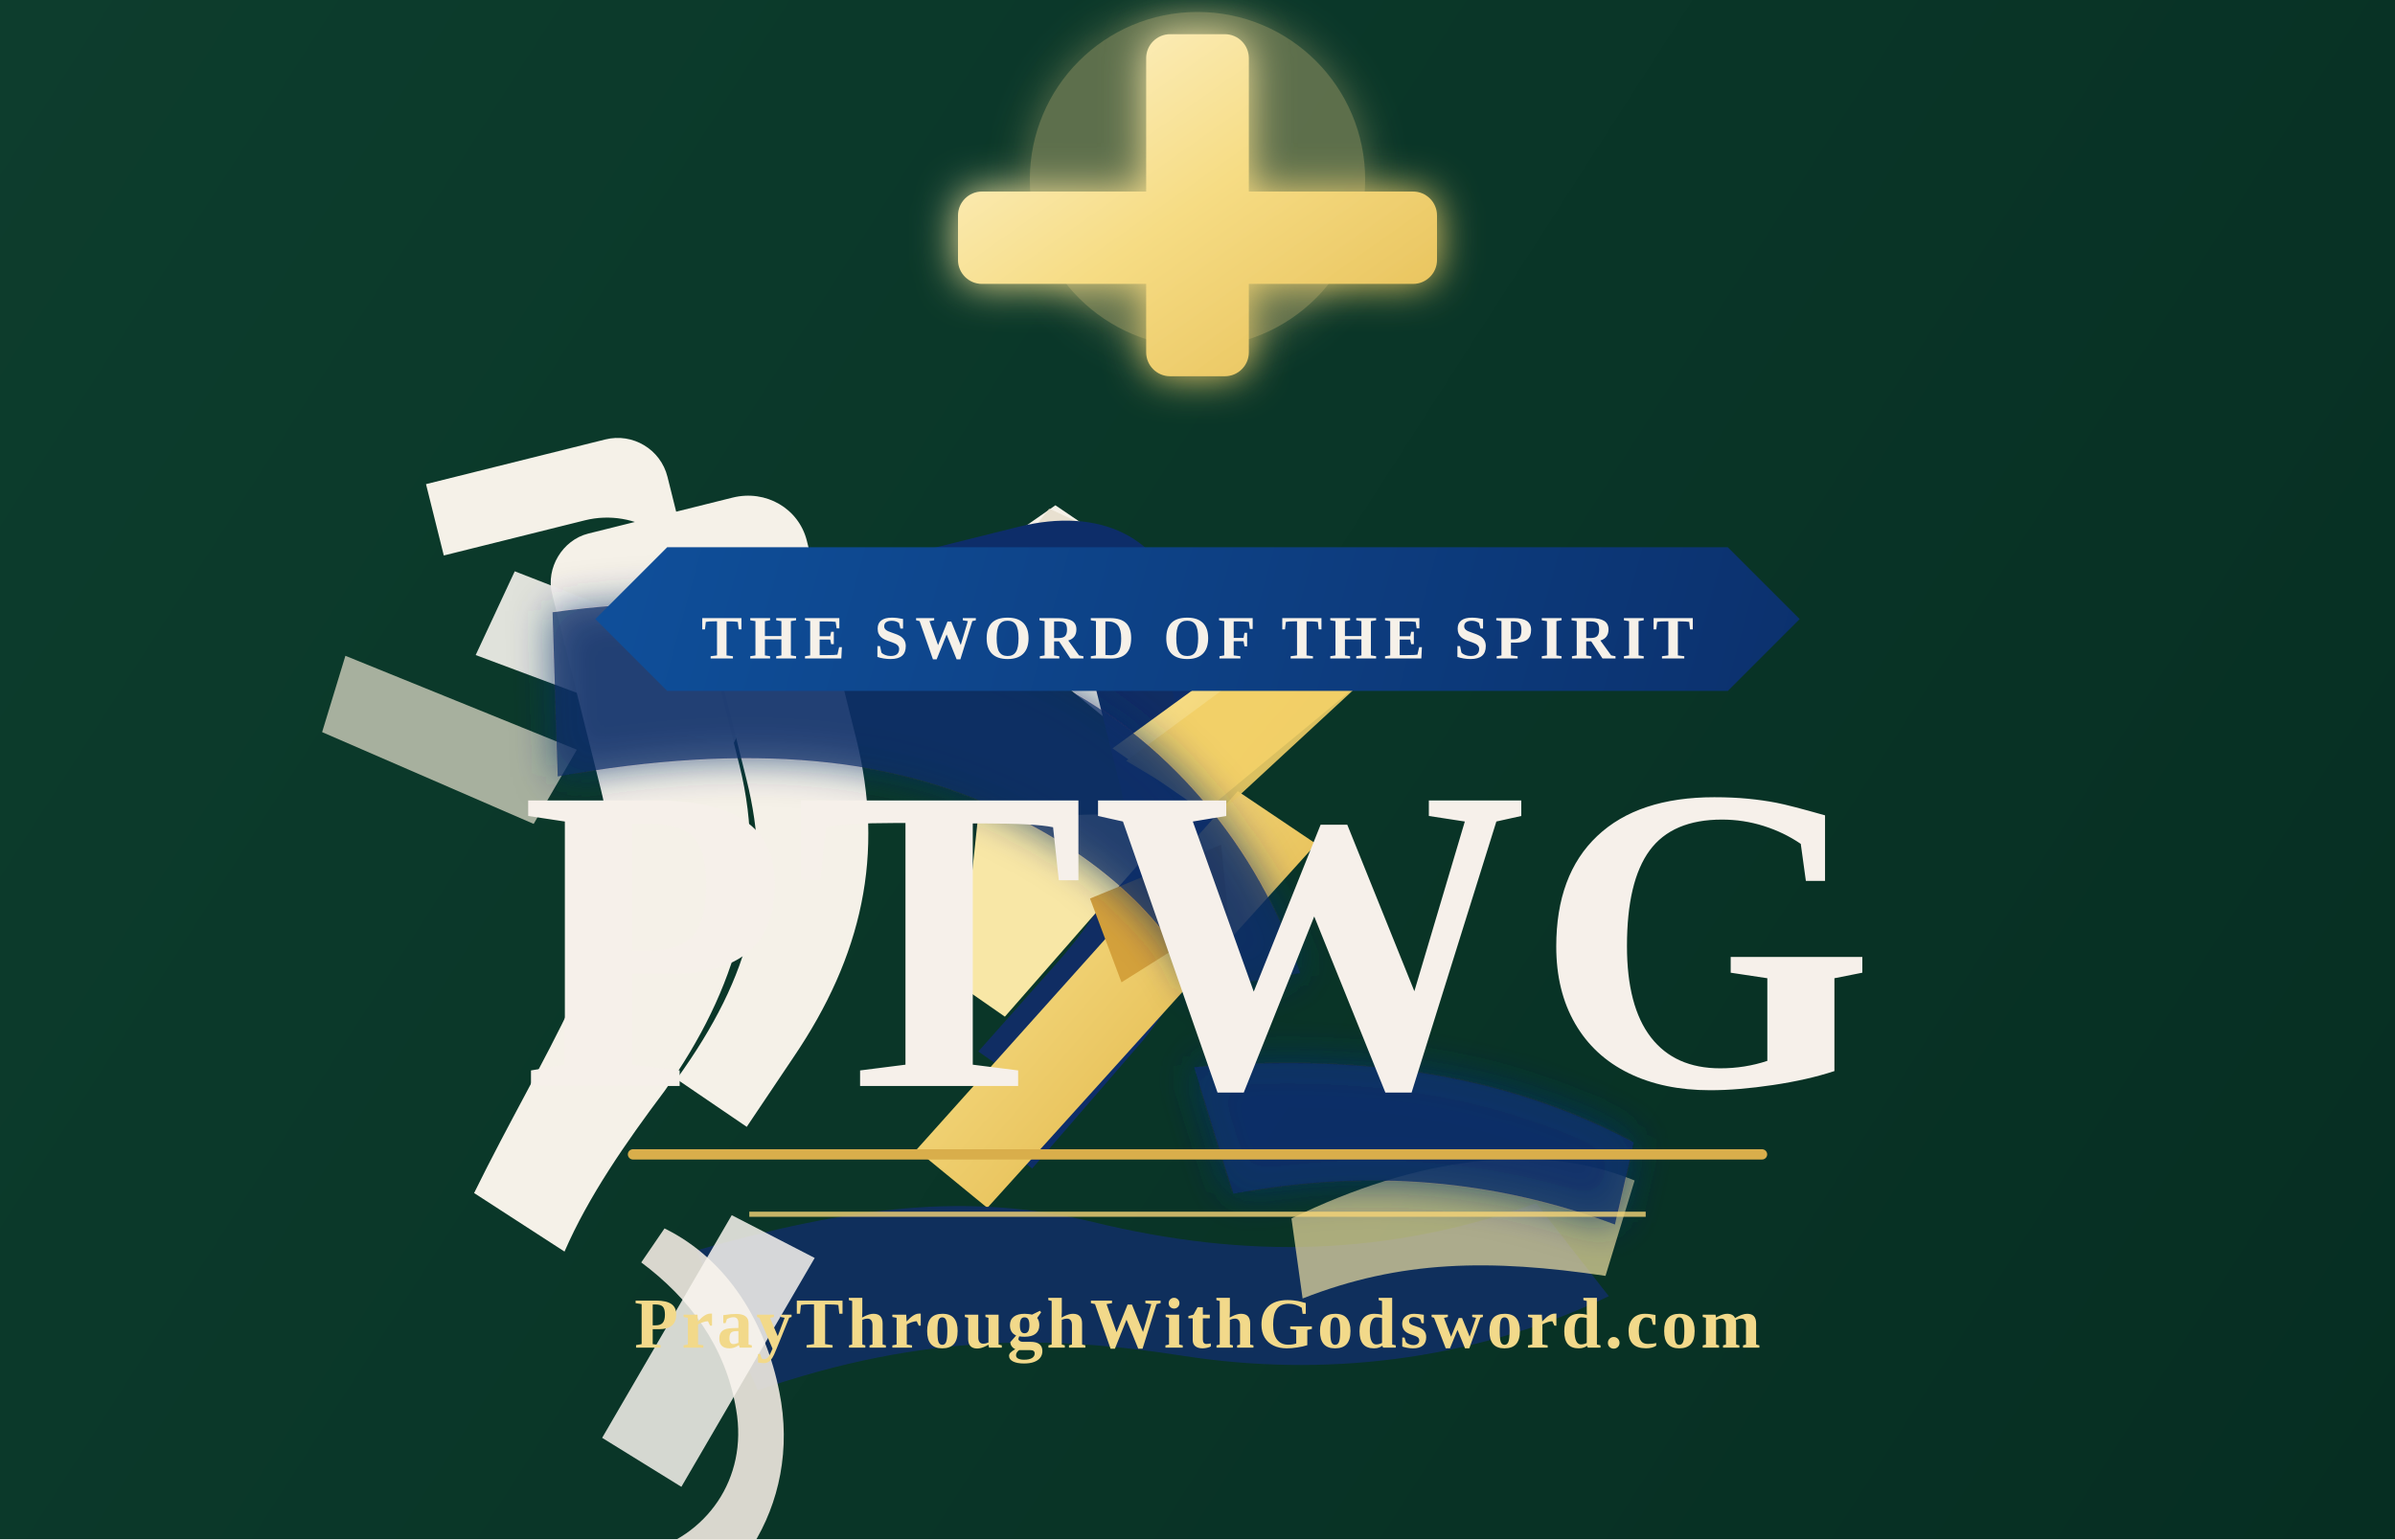
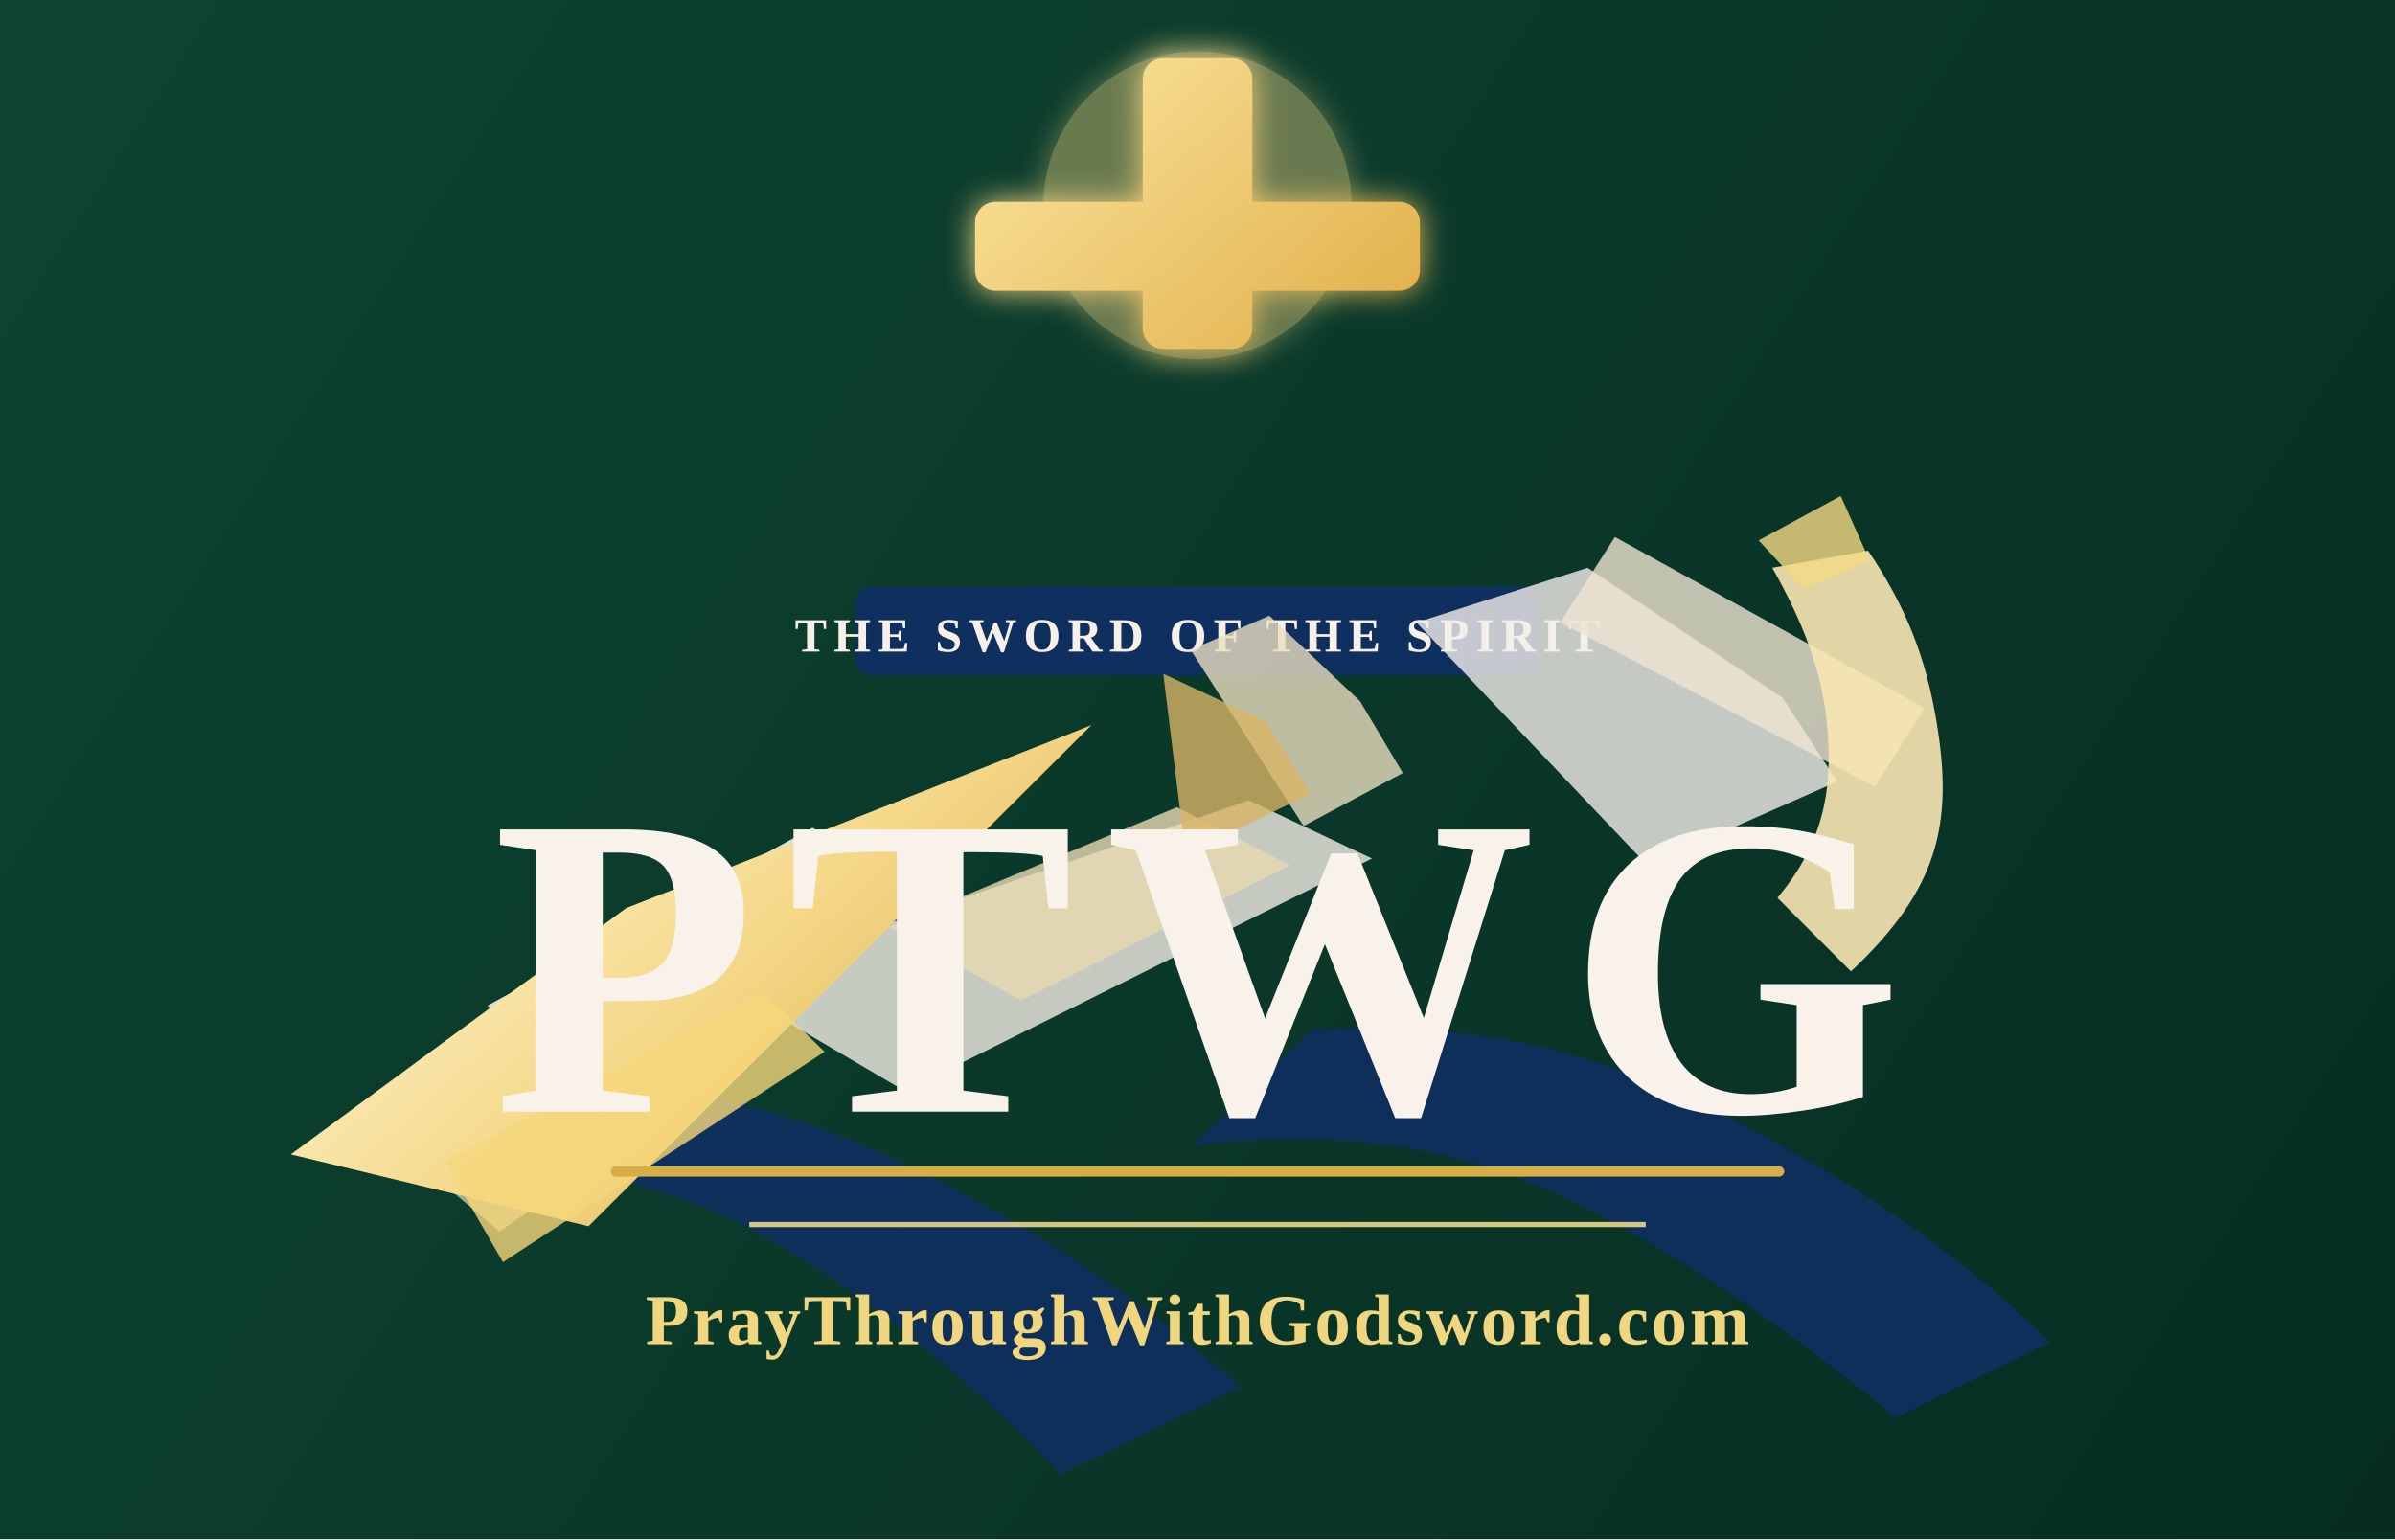
<svg xmlns="http://www.w3.org/2000/svg" width="1400" height="900" viewBox="0 0 1400 900" role="img" aria-labelledby="ptwgLogoTitle ptwgLogoDesc">
  <defs>
    <linearGradient id="bg" x1="0" y1="0" x2="1400" y2="900" gradientUnits="userSpaceOnUse">
-       <stop offset="0" stop-color="#0d3d2d" />
-       <stop offset="1" stop-color="#062e22" />
+       <stop offset="0" stop-color="#0d4431" />
+       <stop offset="1" stop-color="#072d22" />
    </linearGradient>
-     <linearGradient id="gold" x1="500" y1="40" x2="1050" y2="820" gradientUnits="userSpaceOnUse">
-       <stop offset="0" stop-color="#fff7d9" />
-       <stop offset="0.18" stop-color="#f6dc84" />
-       <stop offset="0.48" stop-color="#d8a52d" />
-       <stop offset="0.74" stop-color="#ab6f11" />
-       <stop offset="1" stop-color="#ffe9a6" />
+     <linearGradient id="gold" x1="350" y1="40" x2="1050" y2="820" gradientUnits="userSpaceOnUse">
+       <stop offset="0" stop-color="#fff8d9" />
+       <stop offset="0.2" stop-color="#f5d98b" />
+       <stop offset="0.5" stop-color="#d79c2b" />
+       <stop offset="0.75" stop-color="#a96d12" />
+       <stop offset="1" stop-color="#f8df9a" />
    </linearGradient>
-     <linearGradient id="blueRibbon" x1="300" y1="300" x2="1100" y2="520" gradientUnits="userSpaceOnUse">
-       <stop offset="0" stop-color="#0f519d" />
-       <stop offset="1" stop-color="#0b2d68" />
-     </linearGradient>
-     <filter id="glow" x="-30%" y="-30%" width="160%" height="160%">
-       <feGaussianBlur stdDeviation="12" result="blur" />
+     <filter id="glow" x="-20%" y="-20%" width="140%" height="140%">
+       <feGaussianBlur stdDeviation="9" result="blur" />
      <feMerge>
        <feMergeNode in="blur" />
        <feMergeNode in="SourceGraphic" />
      </feMerge>
    </filter>
  </defs>
  <rect width="1400" height="900" fill="url(#bg)" />
-   <g opacity="0.35" filter="url(#glow)">
-     <circle cx="700" cy="105" r="98" fill="#f6d78d" />
+   <g opacity="0.4" filter="url(#glow)">
+     <circle cx="700" cy="120" r="90" fill="#f6d885" />
  </g>
-   <g transform="translate(0 8)" filter="url(#glow)">
-     <rect x="670" y="12" width="60" height="200" rx="14" fill="url(#gold)" />
-     <rect x="560" y="104" width="280" height="54" rx="14" fill="url(#gold)" />
+   <g transform="translate(0 10)" filter="url(#glow)">
+     <rect x="668" y="24" width="64" height="170" rx="12" fill="url(#gold)" />
+     <rect x="570" y="108" width="260" height="52" rx="12" fill="url(#gold)" />
  </g>
-   <g transform="translate(180 180) rotate(-14 440 260)">
-     <path d="M118 18H226C242.569 18 256 31.431 256 48V222C256 292 222.866 348.5 167.5 396C138 420 109.5 445 88 473L45 427C75 391.5 103 363 128 332.5C155.5 299 174 266 174 216V98C174 82.536 187.536 69 203 69H290C310 69 326 84.5 326 104V223C326 293 298.5 347.5 245.5 395L209 428L176 391C234 342 258 295 258 231V117C258 86.624 233.376 61 203 61H118V18Z" fill="#f5f1e8" />
-     <path d="M156 80L286 172L253 212L122 122L156 80Z" fill="#f7f4ee" opacity="0.9" />
-     <path d="M48 104L166 190L131 226L24 144L48 104Z" fill="#eae2cf" opacity="0.7" />
-     <path d="M396 148L472 119L532 186L559 218L480 260L396 148Z" fill="#f6f1e8" />
-     <path d="M400 173L501 234L558 210L515 158L468 120L400 173Z" fill="#e2d9c6" opacity="0.7" />
-     <path d="M363 126H448C497 126 529 152 529 197V290C529 343 503 391 446 435L365 492L338 457L414 410C469 372 485 338 485 299V202C485 180 468 163 444 163H399L363 126Z" fill="#0d2d69" />
-     <path d="M392 143H446C486 143 512 167 512 205V291C512 335 484 376 432 413L378 449L351 418L405 381C451 350 469 323 469 291V196C469 176 457 162 435 162H406L392 143Z" fill="#102d63" />
-     <path d="M302 465L535 307L572 348L334 508L302 465Z" fill="url(#gold)" />
-     <path d="M384 285L464 303L479 327L371 402L350 378L384 285Z" fill="#f8e7a6" />
-     <path d="M470 265L596 214L632 257L513 314L470 265Z" fill="url(#gold)" />
-     <path d="M476 274L590 227L622 262L520 318L476 274Z" fill="#f2cf66" opacity="0.9" />
-     <path d="M436 347L518 335L512 376L442 399L436 347Z" fill="#d4a13b" />
-     <path d="M163 491C257 488 325 496 392 531C474 574 554 592 646 583L674 646C585 664 499 651 425 620C354 590 282 570 178 579L163 491Z" fill="#102f62" opacity="0.9" />
-     <path d="M148 474C180 501 192 543 190 583C187 651 133 699 74 699C41 699 17 688 0 670L32 635C48 649 68 655 90 655C128 655 160 628 163 587C166 549 152 517 130 490L148 474Z" fill="#efe9e0" opacity="0.9" />
-     <path d="M83 584L188 476L229 512L121 623L83 584Z" fill="#f9f5ef" opacity="0.85" />
-     <path d="M505 557C585 540 656 548 705 584L675 634C612 608 561 596 500 604L505 557Z" fill="#efe0a1" opacity="0.7" />
+   <g transform="translate(0 38)">
+     <rect x="500" y="305" width="400" height="52" rx="10" fill="#0f2f64" opacity="0.9" />
+     <text x="700" y="343" text-anchor="middle" fill="#f7f0e8" font-family="Georgia, 'Times New Roman', serif" font-size="28" font-weight="700" letter-spacing="4">THE SWORD OF THE SPIRIT</text>
  </g>
-   <g transform="translate(0 4)" filter="url(#glow)">
-     <path d="M326 450C438 430 526 438 596 475C644 499 685 536 700 575L760 565C736 492 682 426 610 392C524 353 425 340 323 354L326 450Z" fill="#0d2d69" opacity="0.7" />
-     <path d="M698 620C796 612 879 624 955 664L944 712C875 686 800 679 721 694L698 620Z" fill="#0d2d69" opacity="0.8" />
-   </g>
-   <g transform="translate(0 30)">
-     <path d="M390 290H1010L1052 332L1010 374H390L348 332L390 290Z" fill="url(#blueRibbon)" />
-     <text x="700" y="355" text-anchor="middle" fill="#f6f1e9" font-family="Georgia, 'Times New Roman', serif" font-size="36" font-weight="700" letter-spacing="4">THE SWORD OF THE SPIRIT</text>
+   <g transform="translate(170 150)">
+     <path d="M250 424L560 318L632 352L359 488L250 424Z" fill="#f4efe6" opacity="0.8" />
+     <path d="M350 392L518 322L584 356L427 435L350 392Z" fill="#e8d9b2" opacity="0.8" />
+     <path d="M115 438L305 334L358 370L175 493L115 438Z" fill="#f5f0ea" opacity="0.9" />
+     <path d="M54 513L143 467L215 507L122 570L54 513Z" fill="#e7d9b8" opacity="0.7" />
+     <path d="M24 529C118 524 193 534 251 560C331 597 410 670 450 712L555 661C500 612 436 568 362 532C290 497 209 477 96 481L24 529Z" fill="#102f61" opacity="0.9" />
+     <path d="M527 520C607 510 673 518 740 548C811 582 881 631 938 679L1028 635C976 582 904 534 823 495C750 460 684 448 597 452L527 520Z" fill="#102f61" opacity="0.9" />
+     <path d="M526 230L572 210L625 260L650 302L592 333L526 230Z" fill="#eadfc1" opacity="0.8" />
+     <path d="M510 244L570 272L596 314L523 350L510 244Z" fill="#d7b466" opacity="0.8" />
+     <path d="M658 214L758 182L872 258L904 307L793 356L658 214Z" fill="#f3efea" opacity="0.8" />
+     <path d="M774 164L955 264L926 310L742 214L774 164Z" fill="#efe3d2" opacity="0.8" />
+     <path d="M196 381L468 274L174 567L0 525L196 381Z" fill="url(#gold)" />
+     <path d="M90 529L276 430L312 465L124 588L90 529Z" fill="#f5d77a" opacity="0.8" />
+     <path d="M922 172C945 206 956 236 962 272C972 332 963 370 912 418L869 375C894 345 902 315 898 274C895 242 884 214 866 182L922 172Z" fill="#f9e7b3" opacity="0.9" />
+     <path d="M858 166L906 140L923 178L884 194L858 166Z" fill="#f4d984" opacity="0.8" />
  </g>
  <g>
-     <text x="700" y="635" text-anchor="middle" fill="#f6f0ea" font-family="Georgia, 'Times New Roman', serif" font-size="255" font-weight="700" letter-spacing="4">PTWG</text>
-     <path d="M370 675H1030" stroke="#d9ae4b" stroke-width="6" stroke-linecap="round" />
-     <path d="M438 710H962" stroke="#f6d477" stroke-width="3" opacity="0.8" />
+     <text x="700" y="650" text-anchor="middle" fill="#f9f2eb" font-family="Georgia, 'Times New Roman', serif" font-size="252" font-weight="700" letter-spacing="18">PTWG</text>
+     <path d="M360 685H1040" stroke="#d7ad46" stroke-width="6" stroke-linecap="round" />
+     <path d="M438 716H962" stroke="#f9df8e" stroke-width="3" opacity="0.85" />
  </g>
  <g>
-     <text x="700" y="788" text-anchor="middle" fill="#f2d98a" font-family="Georgia, 'Times New Roman', serif" font-size="42" font-weight="700" letter-spacing="2">PrayThroughWithGodsword.com</text>
+     <text x="700" y="786" text-anchor="middle" fill="#f1d680" font-family="Georgia, 'Times New Roman', serif" font-size="42" font-weight="700" letter-spacing="1.5">PrayThroughWithGodsword.com</text>
  </g>
</svg>
